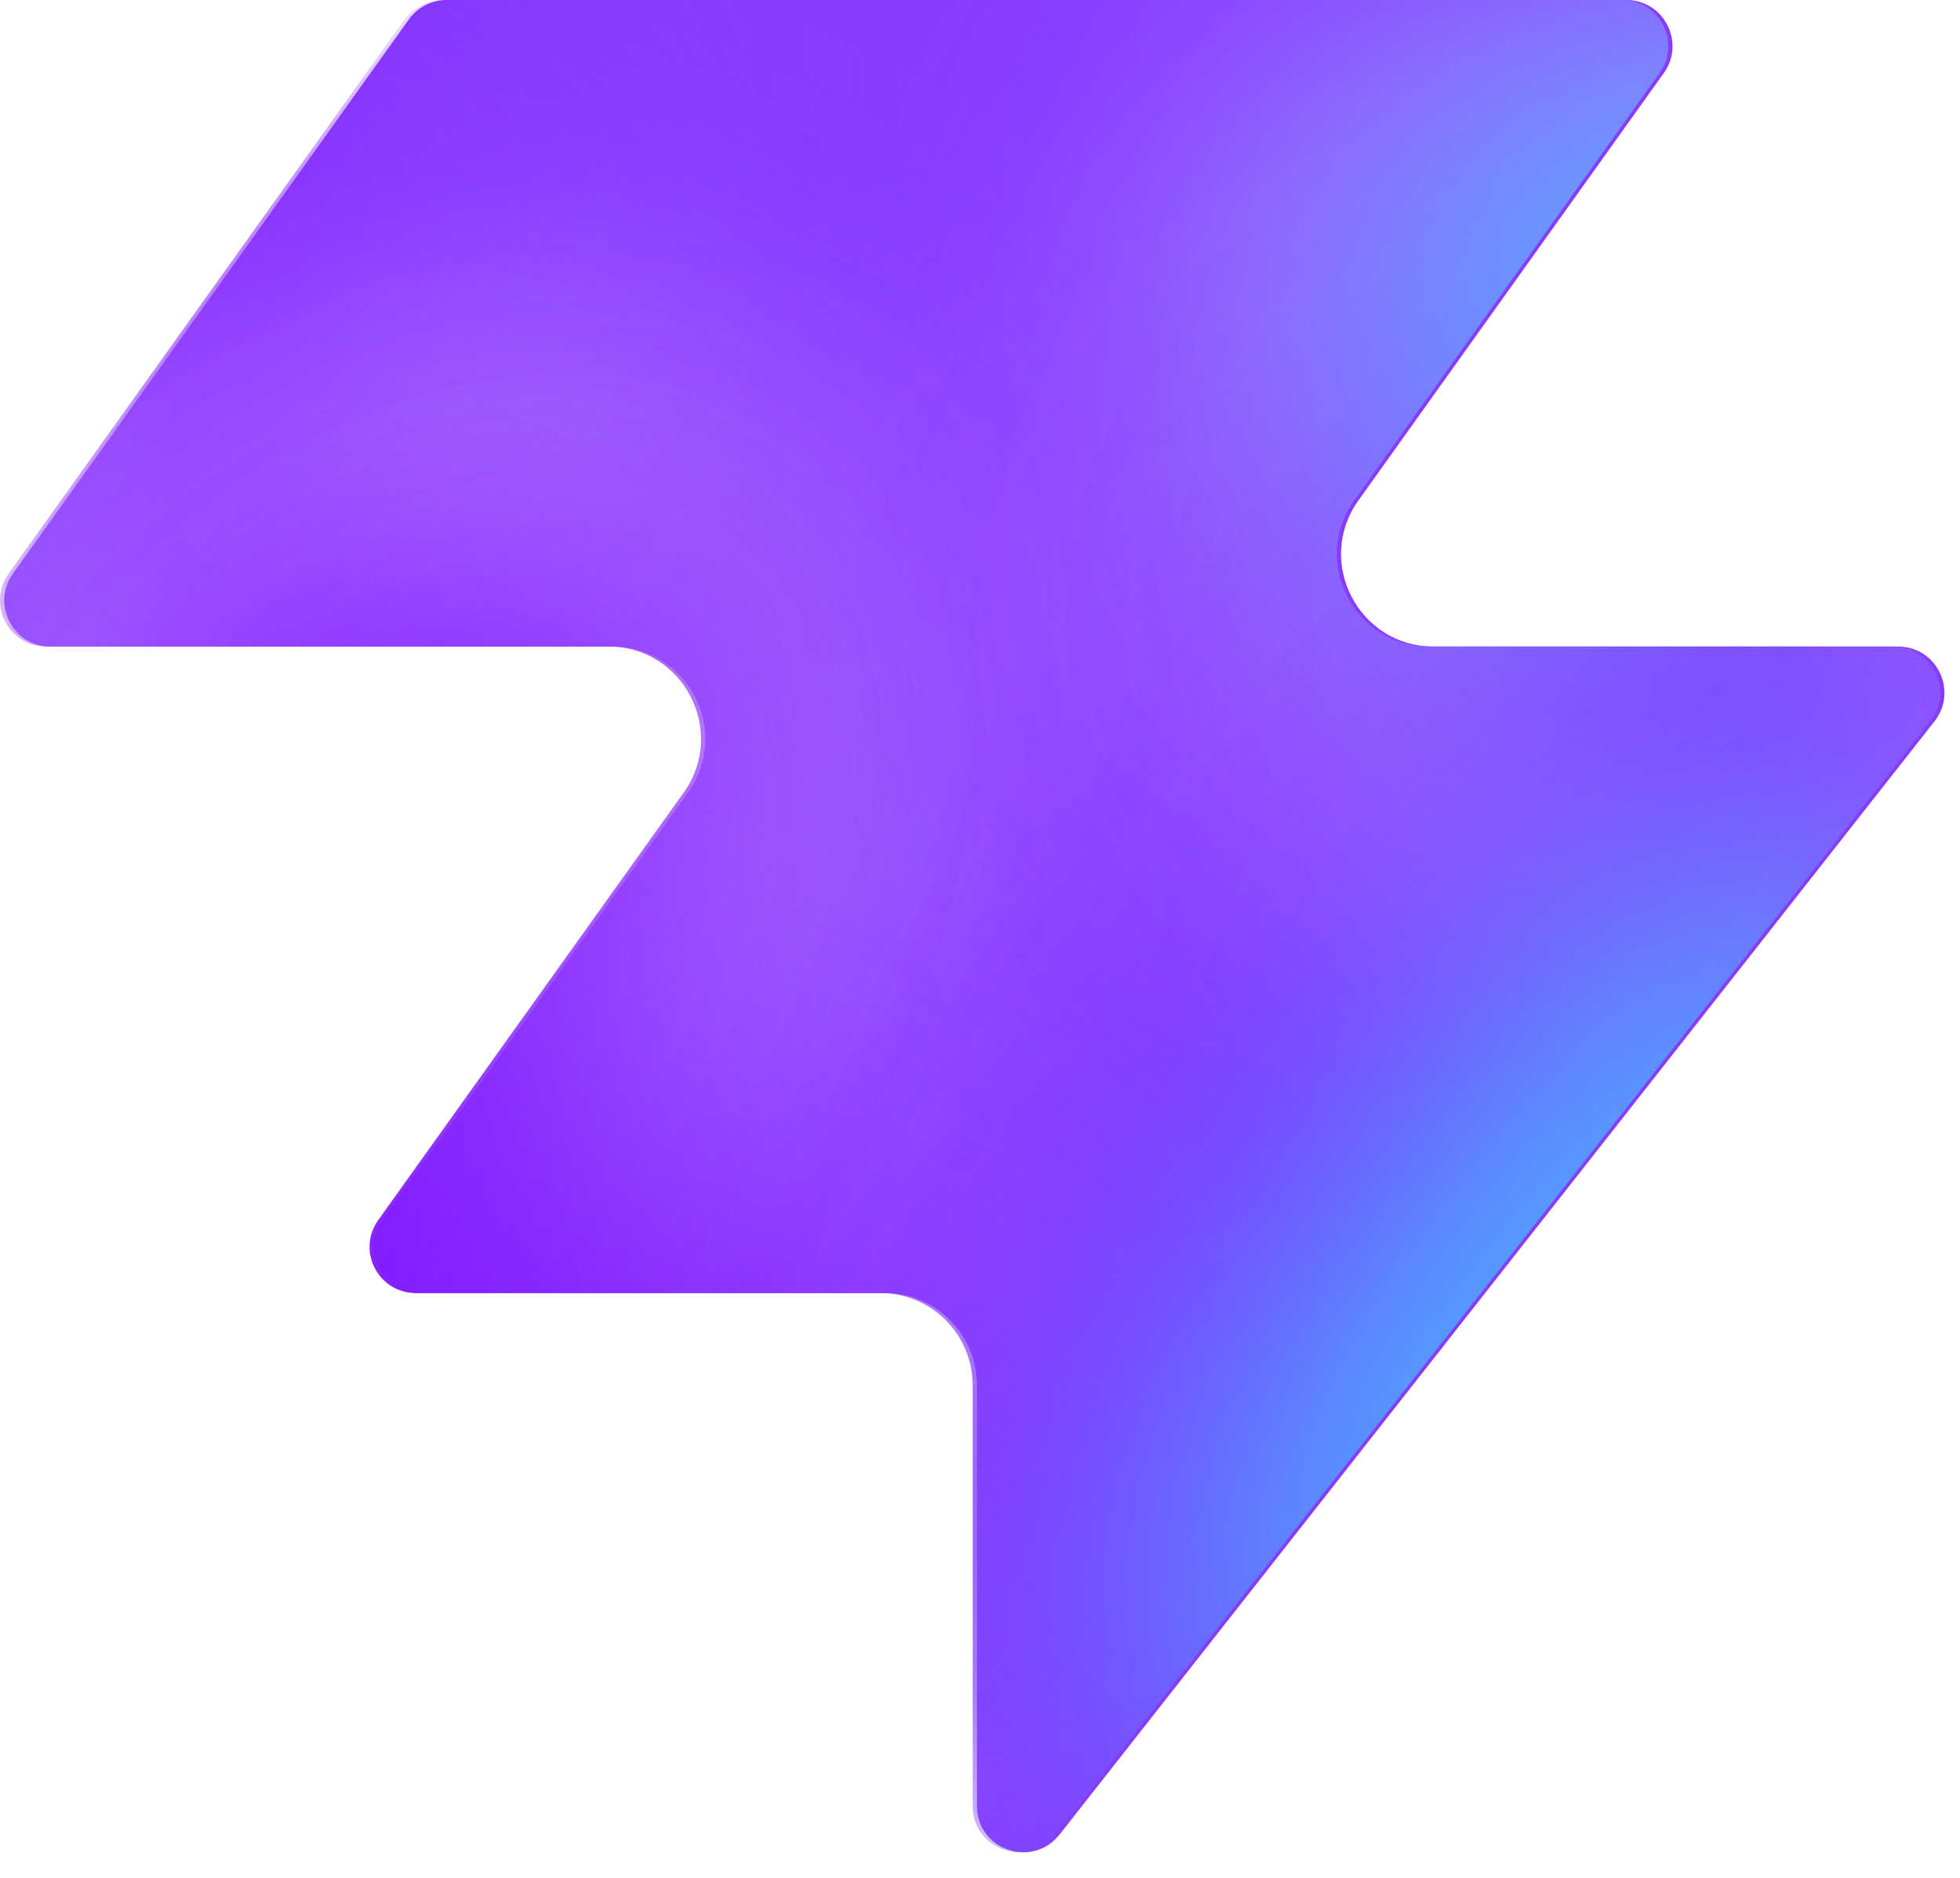
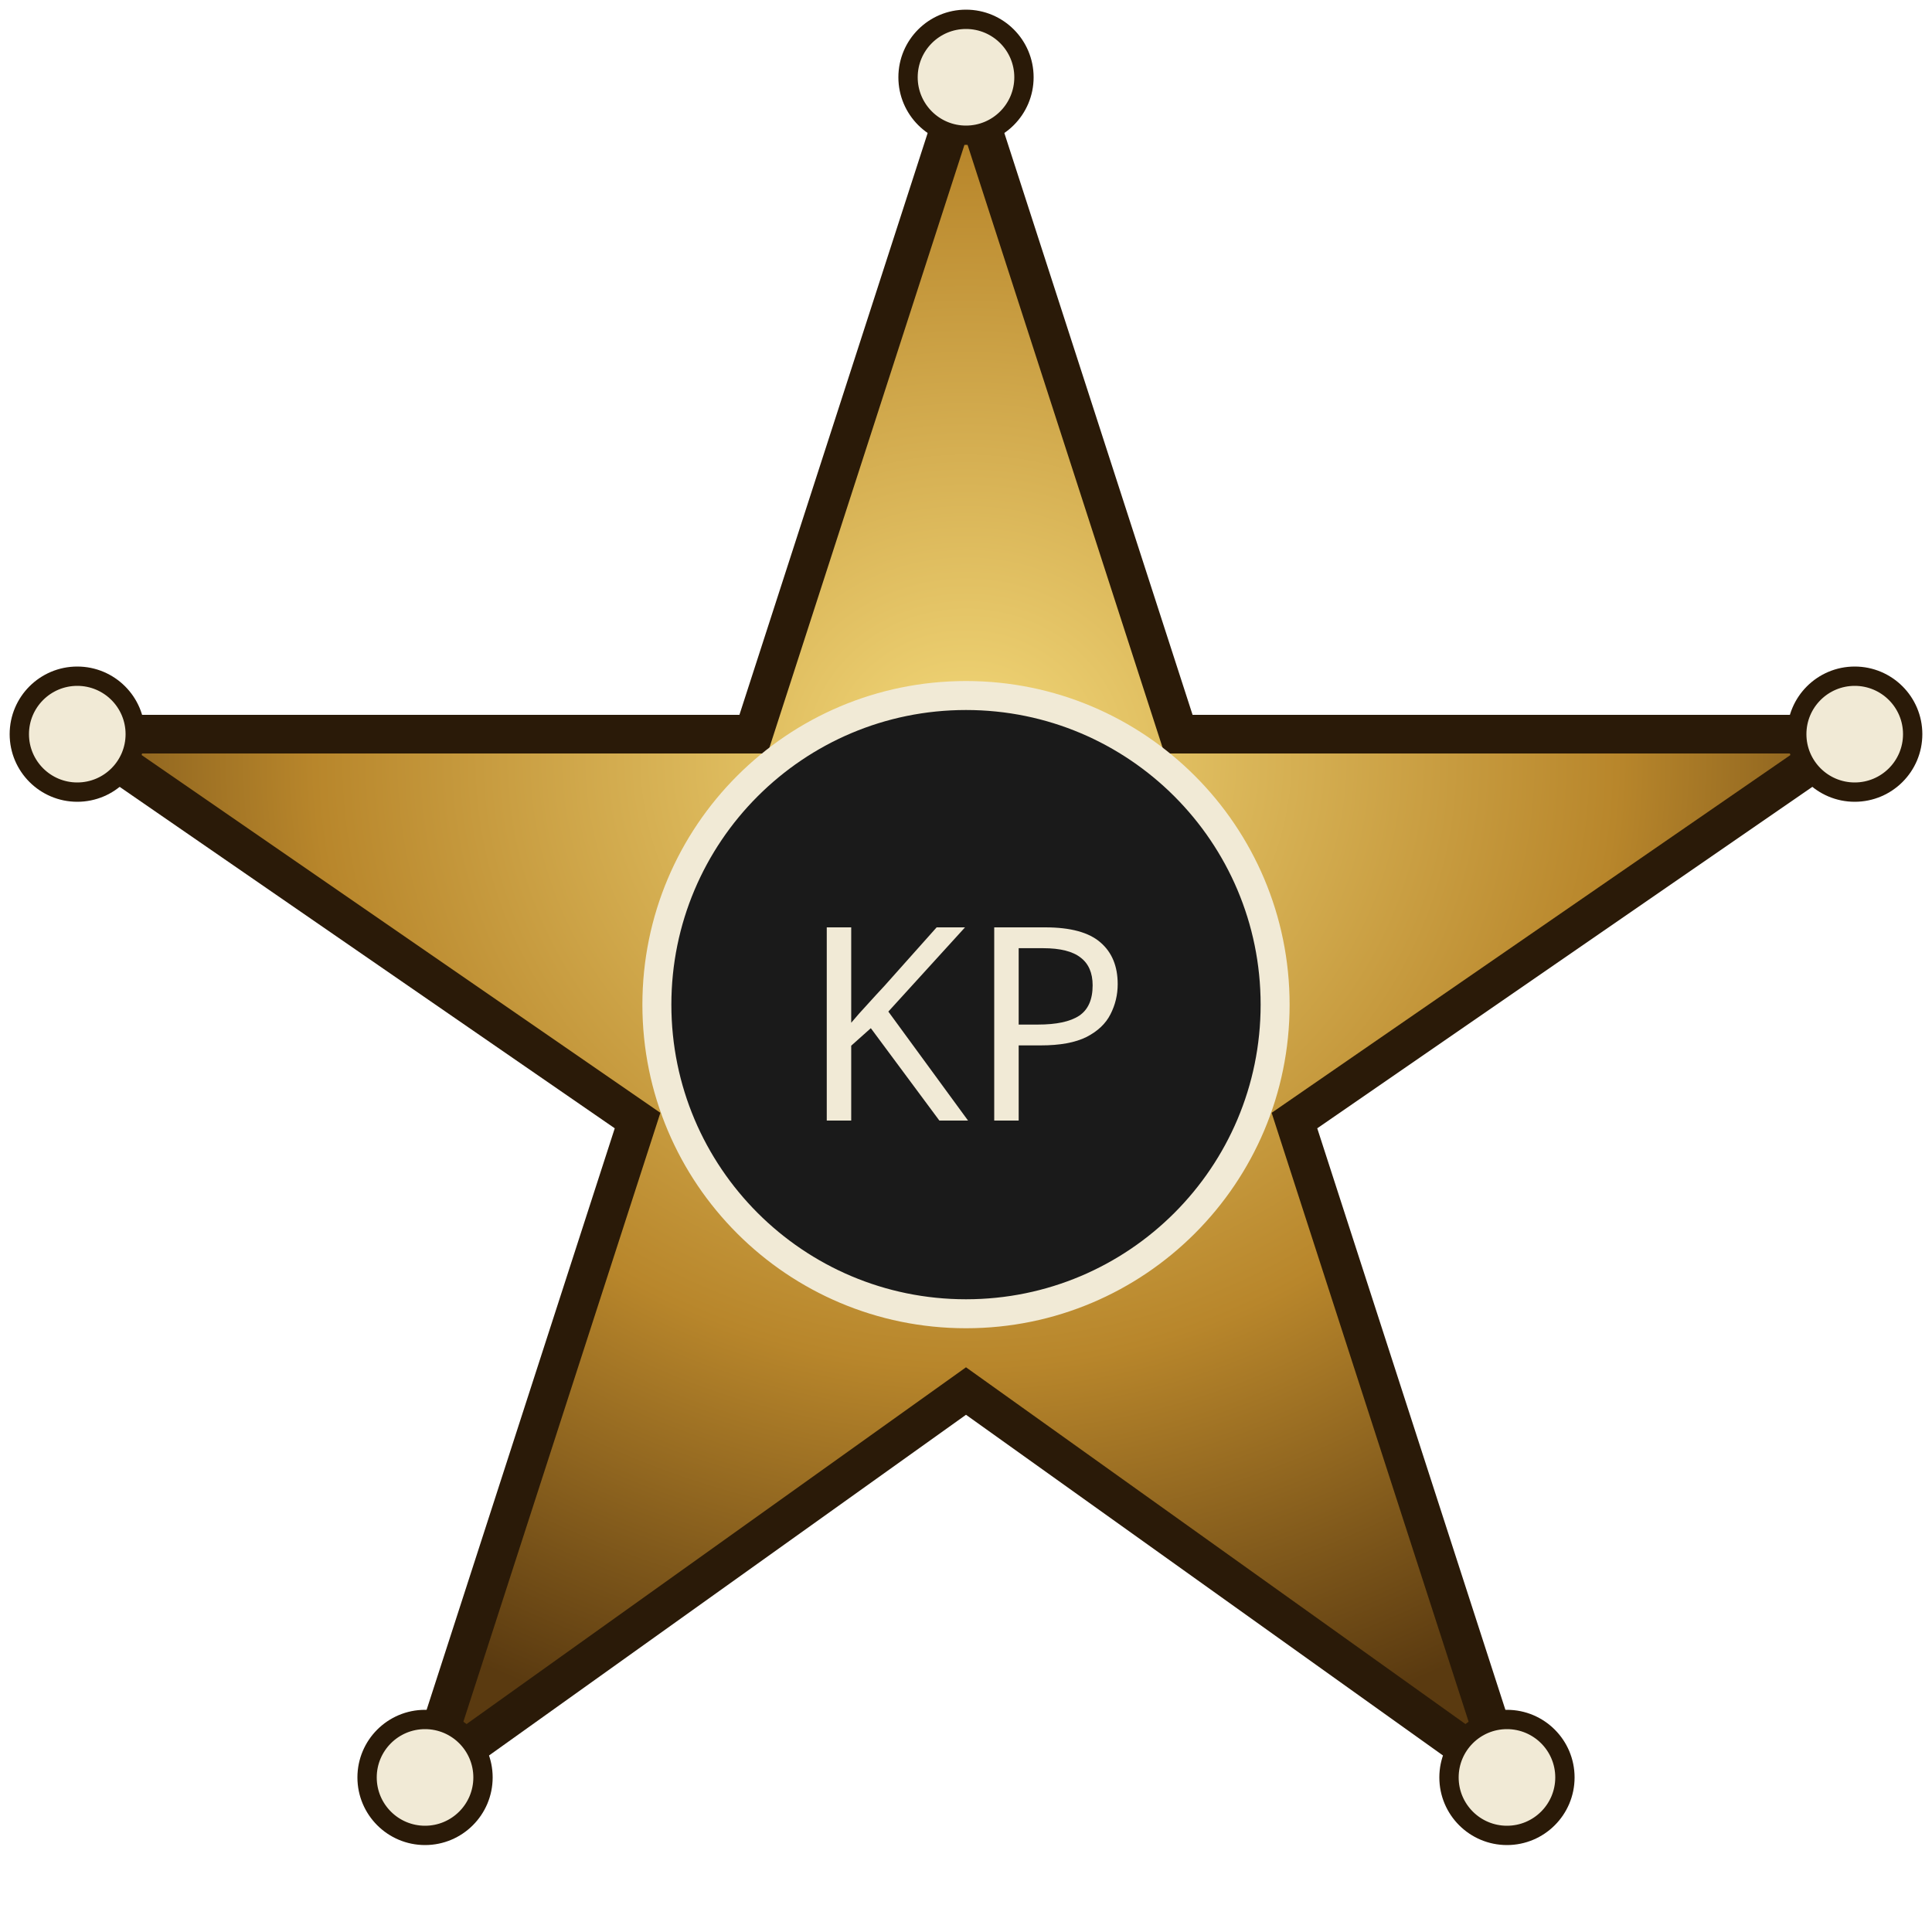
- <svg xmlns="http://www.w3.org/2000/svg" width="48" height="46" fill="none" viewBox="0 0 48 46">
-   <path fill="#863bff" d="M25.946 44.938c-.664.845-2.021.375-2.021-.698V33.937a2.26 2.26 0 0 0-2.262-2.262H10.287c-.92 0-1.456-1.04-.92-1.788l7.48-10.471c1.07-1.497 0-3.578-1.842-3.578H1.237c-.92 0-1.456-1.04-.92-1.788L10.013.474c.214-.297.556-.474.92-.474h28.894c.92 0 1.456 1.04.92 1.788l-7.48 10.471c-1.07 1.498 0 3.579 1.842 3.579h11.377c.943 0 1.473 1.088.89 1.83L25.947 44.94z" style="fill:#863bff;fill:color(display-p3 .525 .23 1);fill-opacity:1" />
-   <mask id="a" width="48" height="46" x="0" y="0" maskUnits="userSpaceOnUse" style="mask-type:alpha">
-     <path fill="#000" d="M25.842 44.938c-.664.844-2.021.375-2.021-.698V33.937a2.26 2.26 0 0 0-2.262-2.262H10.183c-.92 0-1.456-1.04-.92-1.788l7.48-10.471c1.07-1.498 0-3.579-1.842-3.579H1.133c-.92 0-1.456-1.04-.92-1.787L9.91.473c.214-.297.556-.474.92-.474h28.894c.92 0 1.456 1.04.92 1.788l-7.48 10.471c-1.07 1.498 0 3.578 1.842 3.578h11.377c.943 0 1.473 1.088.89 1.832L25.843 44.94z" style="fill:#000;fill-opacity:1" />
-   </mask>
-   <g mask="url(#a)">
-     <g filter="url(#b)">
-       <ellipse cx="5.508" cy="14.704" fill="#ede6ff" rx="5.508" ry="14.704" style="fill:#ede6ff;fill:color(display-p3 .927 .903 1);fill-opacity:1" transform="matrix(.00324 1 1 -.00324 -4.47 31.516)" />
-     </g>
-     <g filter="url(#c)">
-       <ellipse cx="10.399" cy="29.851" fill="#ede6ff" rx="10.399" ry="29.851" style="fill:#ede6ff;fill:color(display-p3 .927 .903 1);fill-opacity:1" transform="matrix(.00324 1 1 -.00324 -39.328 7.883)" />
-     </g>
-     <g filter="url(#d)">
-       <ellipse cx="5.508" cy="30.487" fill="#7e14ff" rx="5.508" ry="30.487" style="fill:#7e14ff;fill:color(display-p3 .492 .077 1);fill-opacity:1" transform="rotate(89.814 -25.913 -14.639)scale(1 -1)" />
-     </g>
-     <g filter="url(#e)">
-       <ellipse cx="5.508" cy="30.599" fill="#7e14ff" rx="5.508" ry="30.599" style="fill:#7e14ff;fill:color(display-p3 .492 .077 1);fill-opacity:1" transform="rotate(89.814 -32.644 -3.334)scale(1 -1)" />
-     </g>
-     <g filter="url(#f)">
-       <ellipse cx="5.508" cy="30.599" fill="#7e14ff" rx="5.508" ry="30.599" style="fill:#7e14ff;fill:color(display-p3 .492 .077 1);fill-opacity:1" transform="matrix(.00324 1 1 -.00324 -34.34 30.47)" />
-     </g>
-     <g filter="url(#g)">
-       <ellipse cx="14.072" cy="22.078" fill="#ede6ff" rx="14.072" ry="22.078" style="fill:#ede6ff;fill:color(display-p3 .927 .903 1);fill-opacity:1" transform="rotate(93.35 24.506 48.493)scale(-1 1)" />
-     </g>
-     <g filter="url(#h)">
-       <ellipse cx="3.47" cy="21.501" fill="#7e14ff" rx="3.47" ry="21.501" style="fill:#7e14ff;fill:color(display-p3 .492 .077 1);fill-opacity:1" transform="rotate(89.009 28.708 47.59)scale(-1 1)" />
-     </g>
-     <g filter="url(#i)">
-       <ellipse cx="3.47" cy="21.501" fill="#7e14ff" rx="3.47" ry="21.501" style="fill:#7e14ff;fill:color(display-p3 .492 .077 1);fill-opacity:1" transform="rotate(89.009 28.708 47.59)scale(-1 1)" />
-     </g>
-     <g filter="url(#j)">
-       <ellipse cx=".387" cy="8.972" fill="#7e14ff" rx="4.407" ry="29.108" style="fill:#7e14ff;fill:color(display-p3 .492 .077 1);fill-opacity:1" transform="rotate(39.51 .387 8.972)" />
-     </g>
-     <g filter="url(#k)">
-       <ellipse cx="47.523" cy="-6.092" fill="#7e14ff" rx="4.407" ry="29.108" style="fill:#7e14ff;fill:color(display-p3 .492 .077 1);fill-opacity:1" transform="rotate(37.892 47.523 -6.092)" />
-     </g>
-     <g filter="url(#l)">
-       <ellipse cx="41.412" cy="6.333" fill="#47bfff" rx="5.971" ry="9.665" style="fill:#47bfff;fill:color(display-p3 .28 .748 1);fill-opacity:1" transform="rotate(37.892 41.412 6.333)" />
-     </g>
-     <g filter="url(#m)">
-       <ellipse cx="-1.879" cy="38.332" fill="#7e14ff" rx="4.407" ry="29.108" style="fill:#7e14ff;fill:color(display-p3 .492 .077 1);fill-opacity:1" transform="rotate(37.892 -1.88 38.332)" />
-     </g>
-     <g filter="url(#n)">
-       <ellipse cx="-1.879" cy="38.332" fill="#7e14ff" rx="4.407" ry="29.108" style="fill:#7e14ff;fill:color(display-p3 .492 .077 1);fill-opacity:1" transform="rotate(37.892 -1.88 38.332)" />
-     </g>
-     <g filter="url(#o)">
-       <ellipse cx="35.651" cy="29.907" fill="#7e14ff" rx="4.407" ry="29.108" style="fill:#7e14ff;fill:color(display-p3 .492 .077 1);fill-opacity:1" transform="rotate(37.892 35.651 29.907)" />
-     </g>
-     <g filter="url(#p)">
-       <ellipse cx="38.418" cy="32.4" fill="#47bfff" rx="5.971" ry="15.297" style="fill:#47bfff;fill:color(display-p3 .28 .748 1);fill-opacity:1" transform="rotate(37.892 38.418 32.4)" />
-     </g>
-   </g>
+ <svg xmlns="http://www.w3.org/2000/svg" viewBox="0 0 100 100">
  <defs>
-     <filter id="b" width="60.045" height="41.654" x="-19.77" y="16.149" color-interpolation-filters="sRGB" filterUnits="userSpaceOnUse">
-       <feFlood flood-opacity="0" result="BackgroundImageFix" />
-       <feBlend in="SourceGraphic" in2="BackgroundImageFix" result="shape" />
-       <feGaussianBlur result="effect1_foregroundBlur_2002_17158" stdDeviation="7.659" />
-     </filter>
-     <filter id="c" width="90.34" height="51.437" x="-54.613" y="-7.533" color-interpolation-filters="sRGB" filterUnits="userSpaceOnUse">
-       <feFlood flood-opacity="0" result="BackgroundImageFix" />
-       <feBlend in="SourceGraphic" in2="BackgroundImageFix" result="shape" />
-       <feGaussianBlur result="effect1_foregroundBlur_2002_17158" stdDeviation="7.659" />
-     </filter>
-     <filter id="d" width="79.355" height="29.4" x="-49.64" y="2.03" color-interpolation-filters="sRGB" filterUnits="userSpaceOnUse">
-       <feFlood flood-opacity="0" result="BackgroundImageFix" />
-       <feBlend in="SourceGraphic" in2="BackgroundImageFix" result="shape" />
-       <feGaussianBlur result="effect1_foregroundBlur_2002_17158" stdDeviation="4.596" />
-     </filter>
-     <filter id="e" width="79.579" height="29.4" x="-45.045" y="20.029" color-interpolation-filters="sRGB" filterUnits="userSpaceOnUse">
-       <feFlood flood-opacity="0" result="BackgroundImageFix" />
-       <feBlend in="SourceGraphic" in2="BackgroundImageFix" result="shape" />
-       <feGaussianBlur result="effect1_foregroundBlur_2002_17158" stdDeviation="4.596" />
-     </filter>
-     <filter id="f" width="79.579" height="29.4" x="-43.513" y="21.178" color-interpolation-filters="sRGB" filterUnits="userSpaceOnUse">
-       <feFlood flood-opacity="0" result="BackgroundImageFix" />
-       <feBlend in="SourceGraphic" in2="BackgroundImageFix" result="shape" />
-       <feGaussianBlur result="effect1_foregroundBlur_2002_17158" stdDeviation="4.596" />
-     </filter>
-     <filter id="g" width="74.749" height="58.852" x="15.756" y="-17.901" color-interpolation-filters="sRGB" filterUnits="userSpaceOnUse">
-       <feFlood flood-opacity="0" result="BackgroundImageFix" />
-       <feBlend in="SourceGraphic" in2="BackgroundImageFix" result="shape" />
-       <feGaussianBlur result="effect1_foregroundBlur_2002_17158" stdDeviation="7.659" />
-     </filter>
-     <filter id="h" width="61.377" height="25.362" x="23.548" y="2.284" color-interpolation-filters="sRGB" filterUnits="userSpaceOnUse">
-       <feFlood flood-opacity="0" result="BackgroundImageFix" />
-       <feBlend in="SourceGraphic" in2="BackgroundImageFix" result="shape" />
-       <feGaussianBlur result="effect1_foregroundBlur_2002_17158" stdDeviation="4.596" />
-     </filter>
-     <filter id="i" width="61.377" height="25.362" x="23.548" y="2.284" color-interpolation-filters="sRGB" filterUnits="userSpaceOnUse">
-       <feFlood flood-opacity="0" result="BackgroundImageFix" />
-       <feBlend in="SourceGraphic" in2="BackgroundImageFix" result="shape" />
-       <feGaussianBlur result="effect1_foregroundBlur_2002_17158" stdDeviation="4.596" />
-     </filter>
-     <filter id="j" width="56.045" height="63.649" x="-27.636" y="-22.853" color-interpolation-filters="sRGB" filterUnits="userSpaceOnUse">
-       <feFlood flood-opacity="0" result="BackgroundImageFix" />
-       <feBlend in="SourceGraphic" in2="BackgroundImageFix" result="shape" />
-       <feGaussianBlur result="effect1_foregroundBlur_2002_17158" stdDeviation="4.596" />
-     </filter>
-     <filter id="k" width="54.814" height="64.646" x="20.116" y="-38.415" color-interpolation-filters="sRGB" filterUnits="userSpaceOnUse">
-       <feFlood flood-opacity="0" result="BackgroundImageFix" />
-       <feBlend in="SourceGraphic" in2="BackgroundImageFix" result="shape" />
-       <feGaussianBlur result="effect1_foregroundBlur_2002_17158" stdDeviation="4.596" />
-     </filter>
-     <filter id="l" width="33.541" height="35.313" x="24.641" y="-11.323" color-interpolation-filters="sRGB" filterUnits="userSpaceOnUse">
-       <feFlood flood-opacity="0" result="BackgroundImageFix" />
-       <feBlend in="SourceGraphic" in2="BackgroundImageFix" result="shape" />
-       <feGaussianBlur result="effect1_foregroundBlur_2002_17158" stdDeviation="4.596" />
-     </filter>
-     <filter id="m" width="54.814" height="64.646" x="-29.286" y="6.009" color-interpolation-filters="sRGB" filterUnits="userSpaceOnUse">
-       <feFlood flood-opacity="0" result="BackgroundImageFix" />
-       <feBlend in="SourceGraphic" in2="BackgroundImageFix" result="shape" />
-       <feGaussianBlur result="effect1_foregroundBlur_2002_17158" stdDeviation="4.596" />
-     </filter>
-     <filter id="n" width="54.814" height="64.646" x="-29.286" y="6.009" color-interpolation-filters="sRGB" filterUnits="userSpaceOnUse">
-       <feFlood flood-opacity="0" result="BackgroundImageFix" />
-       <feBlend in="SourceGraphic" in2="BackgroundImageFix" result="shape" />
-       <feGaussianBlur result="effect1_foregroundBlur_2002_17158" stdDeviation="4.596" />
-     </filter>
-     <filter id="o" width="54.814" height="64.646" x="8.244" y="-2.416" color-interpolation-filters="sRGB" filterUnits="userSpaceOnUse">
-       <feFlood flood-opacity="0" result="BackgroundImageFix" />
-       <feBlend in="SourceGraphic" in2="BackgroundImageFix" result="shape" />
-       <feGaussianBlur result="effect1_foregroundBlur_2002_17158" stdDeviation="4.596" />
-     </filter>
-     <filter id="p" width="39.409" height="43.623" x="18.713" y="10.588" color-interpolation-filters="sRGB" filterUnits="userSpaceOnUse">
-       <feFlood flood-opacity="0" result="BackgroundImageFix" />
-       <feBlend in="SourceGraphic" in2="BackgroundImageFix" result="shape" />
-       <feGaussianBlur result="effect1_foregroundBlur_2002_17158" stdDeviation="4.596" />
-     </filter>
+     <radialGradient id="bg-grad" cx="50%" cy="40%" r="60%">
+       <stop offset="0%" stop-color="#f3d97a" />
+       <stop offset="60%" stop-color="#b8862b" />
+       <stop offset="100%" stop-color="#5a3a10" />
+     </radialGradient>
  </defs>
+   <polygon points="50,4 61,38 96,38 67,58 78,92 50,72 22,92 33,58 4,38 39,38" fill="url(#bg-grad)" stroke="#2a1a08" stroke-width="2" />
+   <circle cx="50" cy="4" r="3" fill="#f1ead6" stroke="#2a1a08" stroke-width="1" />
+   <circle cx="96" cy="38" r="3" fill="#f1ead6" stroke="#2a1a08" stroke-width="1" />
+   <circle cx="78" cy="92" r="3" fill="#f1ead6" stroke="#2a1a08" stroke-width="1" />
+   <circle cx="22" cy="92" r="3" fill="#f1ead6" stroke="#2a1a08" stroke-width="1" />
+   <circle cx="4" cy="38" r="3" fill="#f1ead6" stroke="#2a1a08" stroke-width="1" />
+   <circle cx="50" cy="52" r="16" fill="#1a1a1a" stroke="#f1ead6" stroke-width="1.5" />
+   <text x="50" y="58" text-anchor="middle" font-size="14" fill="#f1ead6" font-family="Impact, sans-serif" font-weight="400">KP</text>
</svg>
